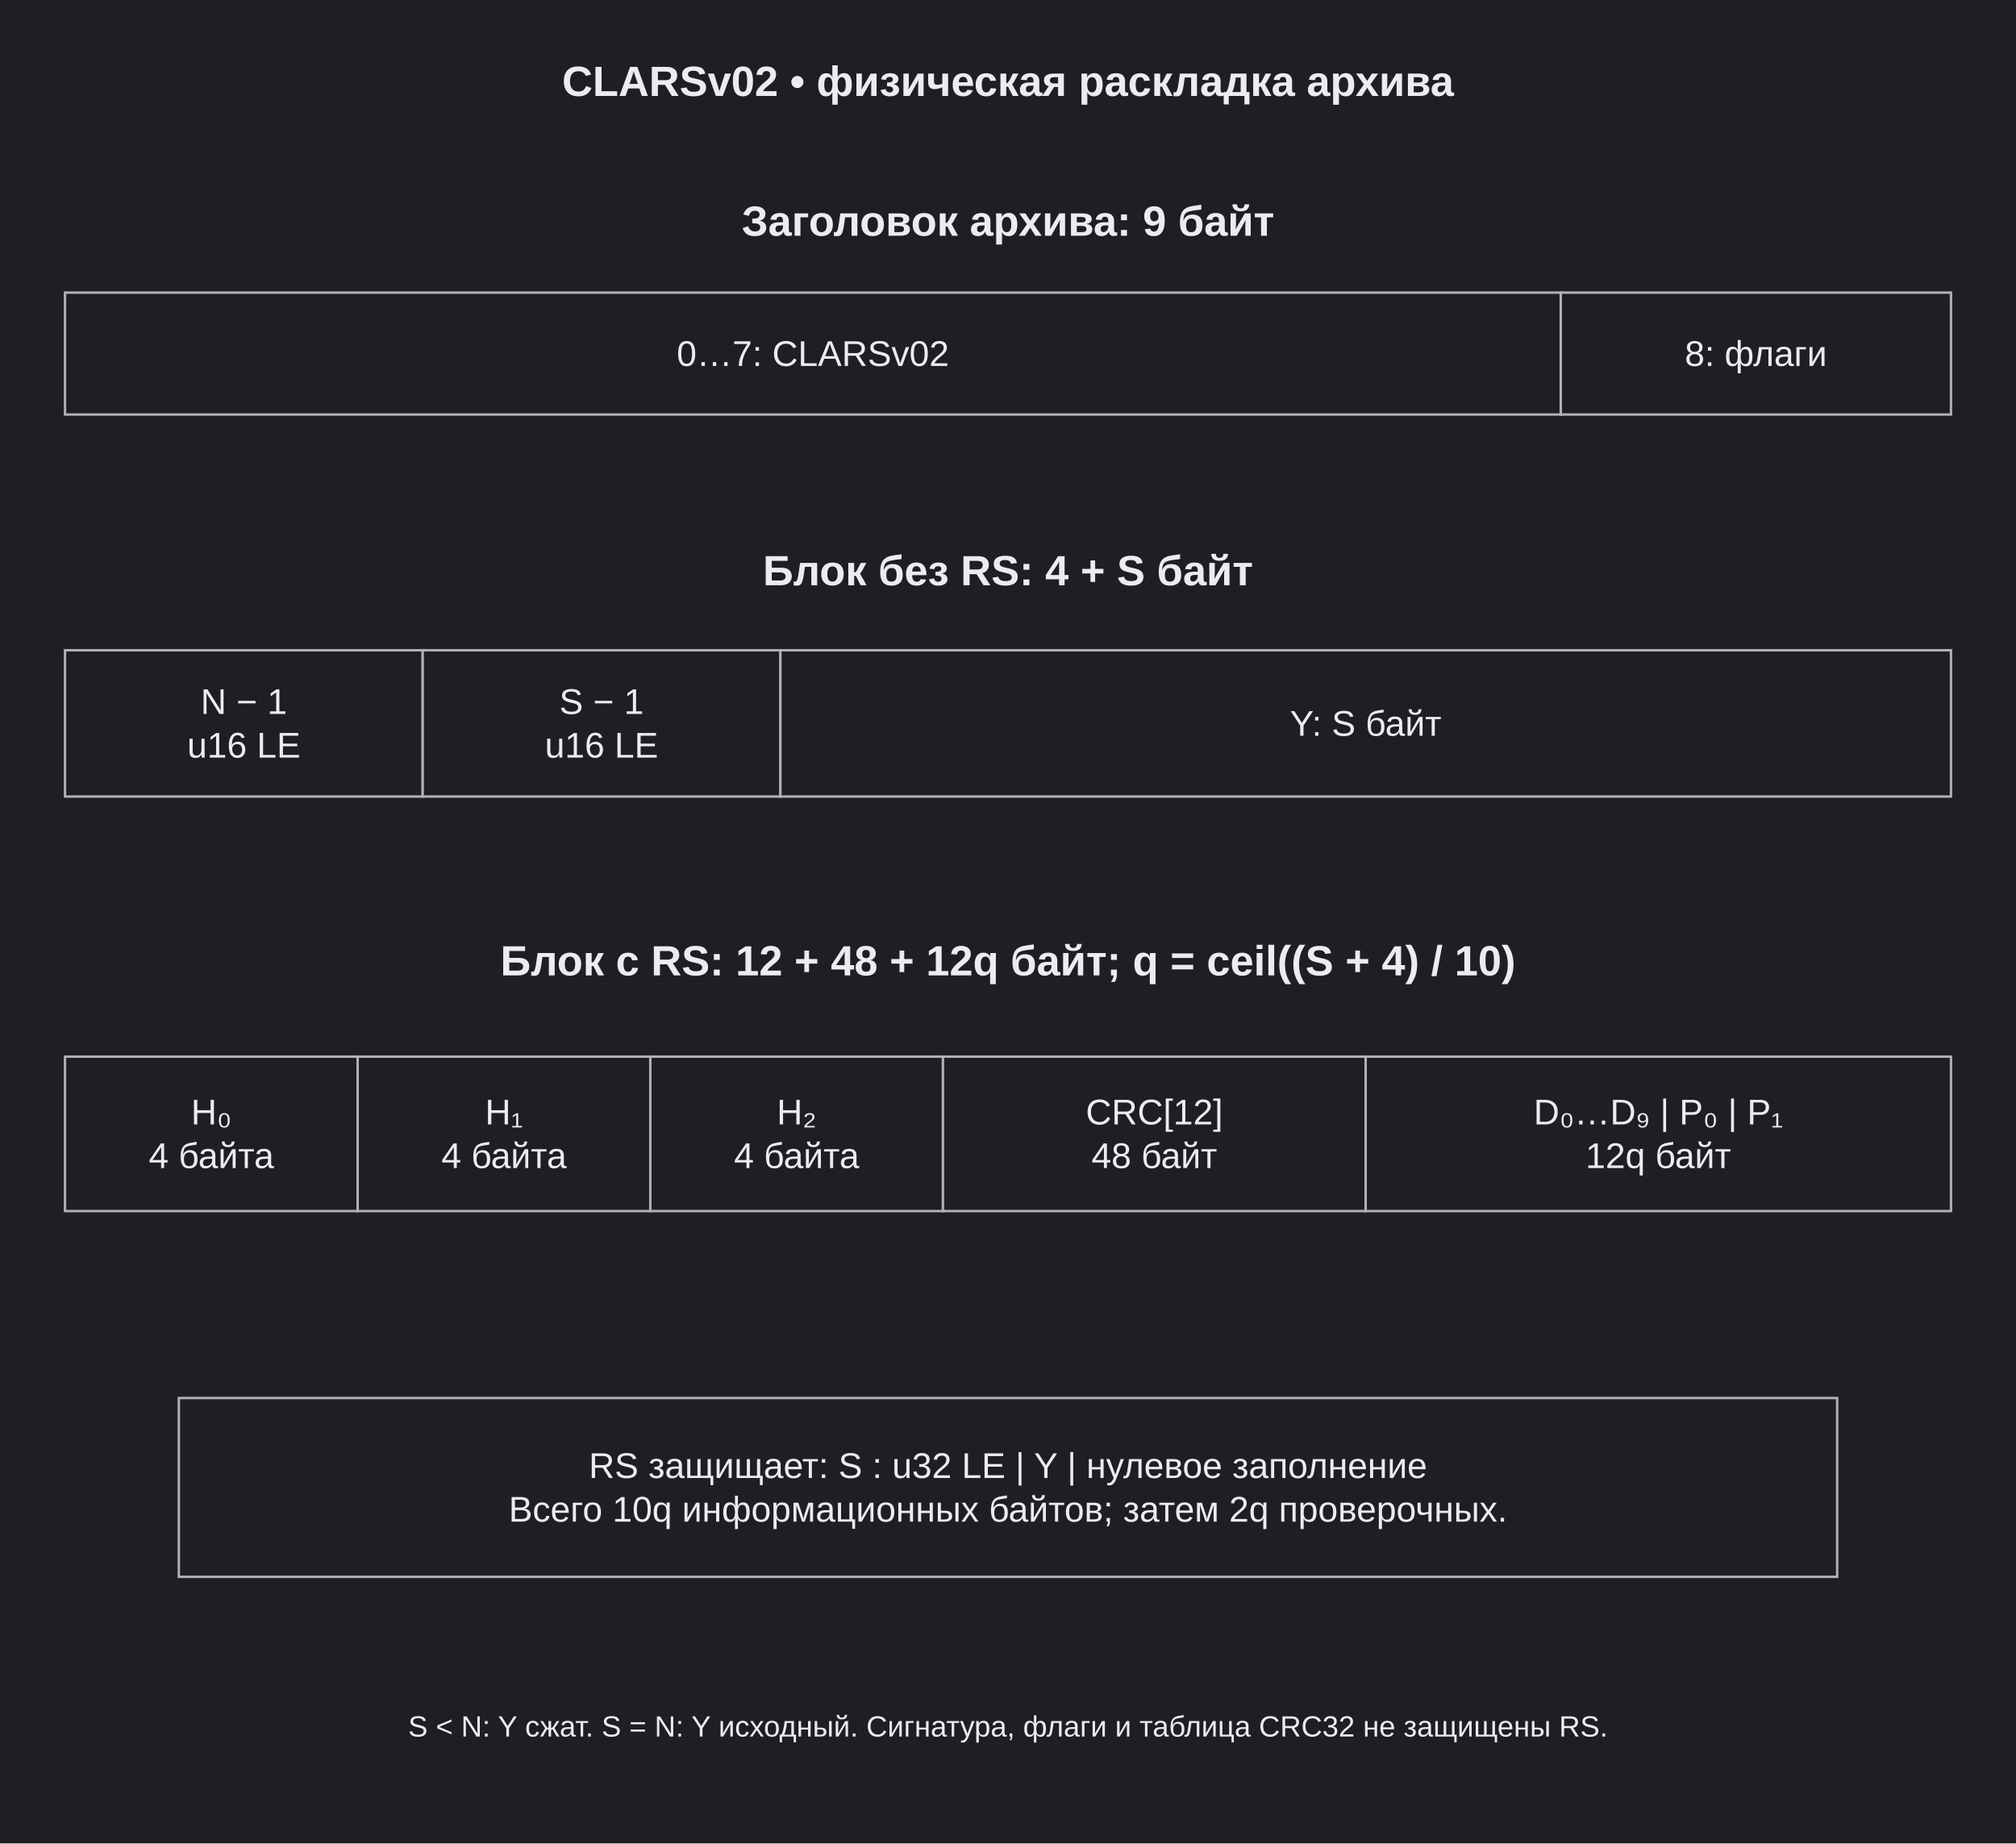
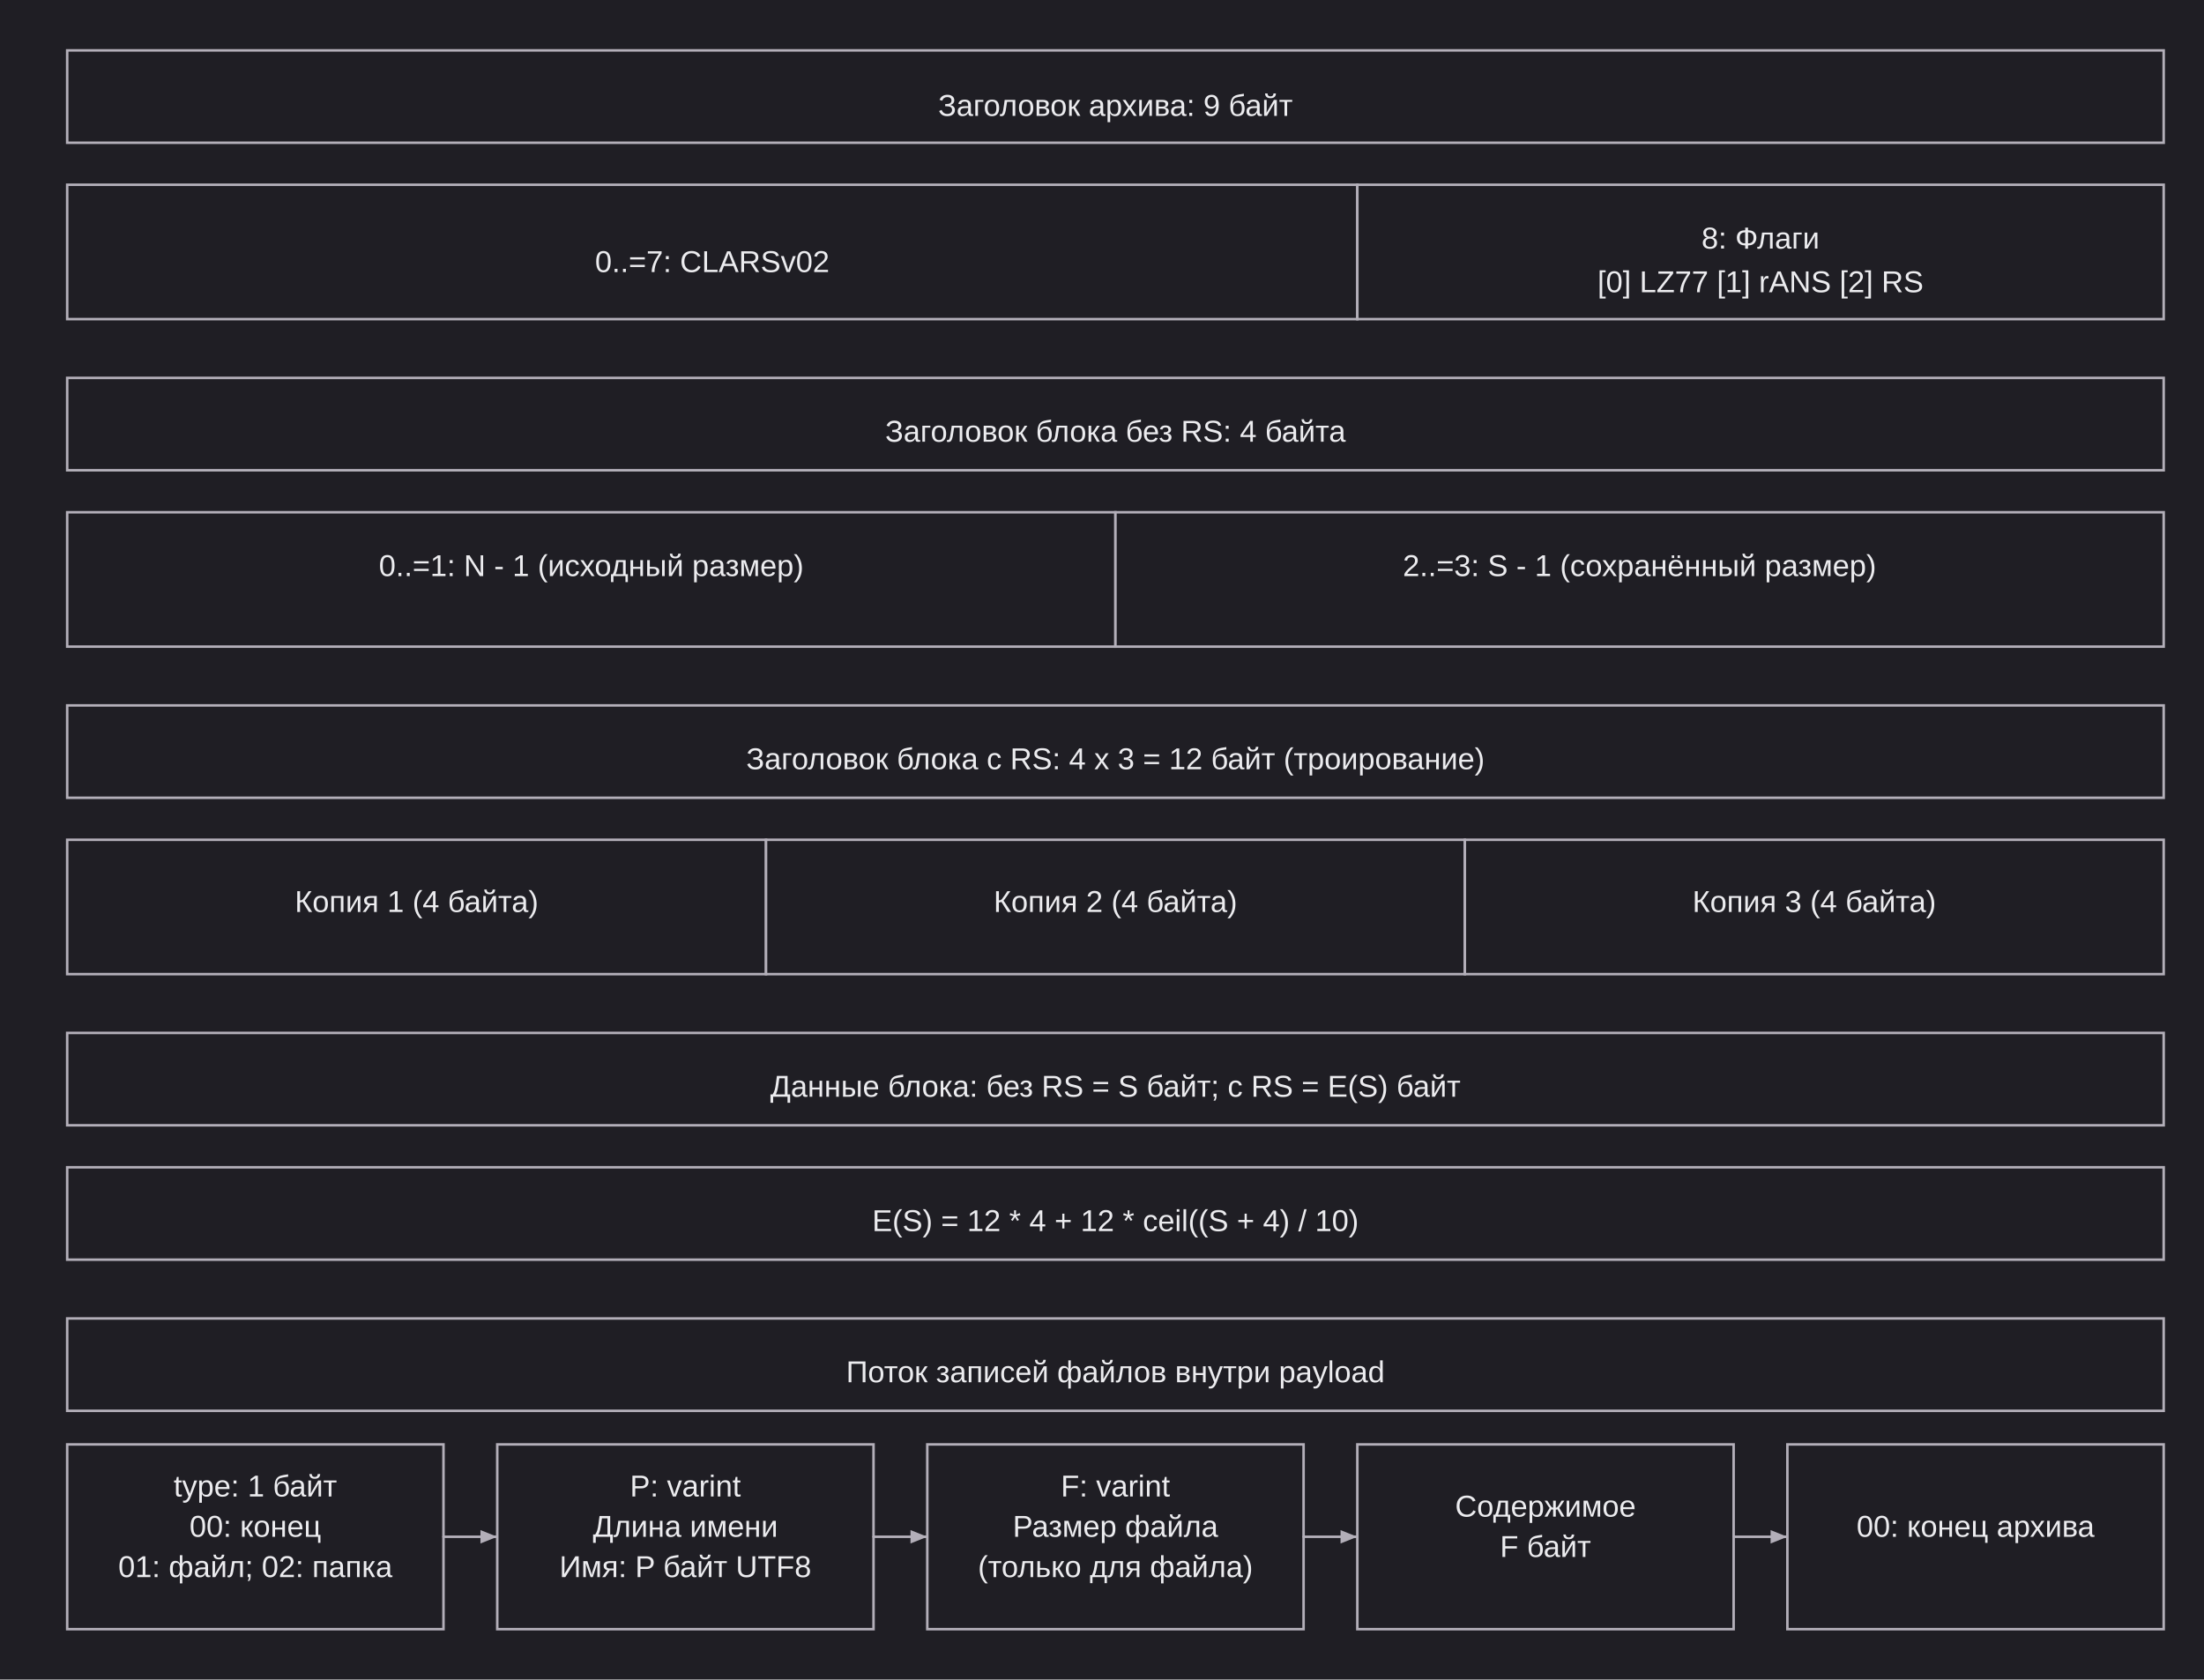
- <svg xmlns="http://www.w3.org/2000/svg" width="1240" height="1134" viewBox="0 0 1240 1134" role="img">
+ <svg xmlns="http://www.w3.org/2000/svg" width="1312" height="1000" viewBox="0 0 1312 1000">
  <defs>
-     <marker id="arrow" viewBox="0 0 10 10" refX="10" refY="5" markerWidth="8" markerHeight="8" orient="auto-start-reverse">
-       <path d="M 0 0 L 10 5 L 0 10 Z" fill="#b3afb9" />
+     <marker id="arrow" viewBox="0 0 10 10" refX="10" refY="5" markerWidth="10" markerHeight="10" markerUnits="userSpaceOnUse" orient="auto">
+       <path d="M 0 1 L 10 5 L 0 9 Z" fill="#b3afb9" />
    </marker>
  </defs>
-   <rect width="100%" height="100%" fill="#1f1e24" />
-   <text x="620" y="50" text-anchor="middle" dominant-baseline="central" font-family="Arial, sans-serif" font-size="26" fill="#ececef" font-weight="700">CLARSv02 • физическая раскладка архива</text>
-   <text x="620" y="136" text-anchor="middle" dominant-baseline="central" font-family="Arial, sans-serif" font-size="26" fill="#ececef" font-weight="700">Заголовок архива: 9 байт</text>
-   <rect x="40" y="180" width="920" height="75" fill="#1f1e24" stroke="#b3afb9" stroke-width="1.5" />
-   <text x="500" y="217.5" text-anchor="middle" dominant-baseline="central" font-family="Arial, sans-serif" font-size="22" fill="#ececef">0…7: CLARSv02</text>
-   <rect x="960" y="180" width="240" height="75" fill="#1f1e24" stroke="#b3afb9" stroke-width="1.5" />
-   <text x="1080" y="217.5" text-anchor="middle" dominant-baseline="central" font-family="Arial, sans-serif" font-size="22" fill="#ececef">8: флаги</text>
-   <text x="620" y="351" text-anchor="middle" dominant-baseline="central" font-family="Arial, sans-serif" font-size="26" fill="#ececef" font-weight="700">Блок без RS: 4 + S байт</text>
-   <rect x="40" y="400" width="220" height="90" fill="#1f1e24" stroke="#b3afb9" stroke-width="1.5" />
-   <text x="150" y="431.58" text-anchor="middle" dominant-baseline="central" font-family="Arial, sans-serif" font-size="22" fill="#ececef">N − 1</text>
-   <text x="150" y="458.42" text-anchor="middle" dominant-baseline="central" font-family="Arial, sans-serif" font-size="22" fill="#ececef">u16 LE</text>
-   <rect x="260" y="400" width="220" height="90" fill="#1f1e24" stroke="#b3afb9" stroke-width="1.5" />
-   <text x="370" y="431.58" text-anchor="middle" dominant-baseline="central" font-family="Arial, sans-serif" font-size="22" fill="#ececef">S − 1</text>
-   <text x="370" y="458.42" text-anchor="middle" dominant-baseline="central" font-family="Arial, sans-serif" font-size="22" fill="#ececef">u16 LE</text>
-   <rect x="480" y="400" width="720" height="90" fill="#1f1e24" stroke="#b3afb9" stroke-width="1.5" />
-   <text x="840" y="445" text-anchor="middle" dominant-baseline="central" font-family="Arial, sans-serif" font-size="22" fill="#ececef">Y: S байт</text>
-   <text x="620" y="591" text-anchor="middle" dominant-baseline="central" font-family="Arial, sans-serif" font-size="26" fill="#ececef" font-weight="700">Блок с RS: 12 + 48 + 12q байт; q = ceil((S + 4) / 10)</text>
-   <rect x="40" y="650" width="180" height="95" fill="#1f1e24" stroke="#b3afb9" stroke-width="1.5" />
-   <text x="130" y="684.08" text-anchor="middle" dominant-baseline="central" font-family="Arial, sans-serif" font-size="22" fill="#ececef">H₀</text>
-   <text x="130" y="710.92" text-anchor="middle" dominant-baseline="central" font-family="Arial, sans-serif" font-size="22" fill="#ececef">4 байта</text>
-   <rect x="220" y="650" width="180" height="95" fill="#1f1e24" stroke="#b3afb9" stroke-width="1.5" />
-   <text x="310" y="684.08" text-anchor="middle" dominant-baseline="central" font-family="Arial, sans-serif" font-size="22" fill="#ececef">H₁</text>
-   <text x="310" y="710.92" text-anchor="middle" dominant-baseline="central" font-family="Arial, sans-serif" font-size="22" fill="#ececef">4 байта</text>
-   <rect x="400" y="650" width="180" height="95" fill="#1f1e24" stroke="#b3afb9" stroke-width="1.5" />
-   <text x="490" y="684.08" text-anchor="middle" dominant-baseline="central" font-family="Arial, sans-serif" font-size="22" fill="#ececef">H₂</text>
-   <text x="490" y="710.92" text-anchor="middle" dominant-baseline="central" font-family="Arial, sans-serif" font-size="22" fill="#ececef">4 байта</text>
-   <rect x="580" y="650" width="260" height="95" fill="#1f1e24" stroke="#b3afb9" stroke-width="1.5" />
-   <text x="710" y="684.08" text-anchor="middle" dominant-baseline="central" font-family="Arial, sans-serif" font-size="22" fill="#ececef">CRC[12]</text>
-   <text x="710" y="710.92" text-anchor="middle" dominant-baseline="central" font-family="Arial, sans-serif" font-size="22" fill="#ececef">48 байт</text>
-   <rect x="840" y="650" width="360" height="95" fill="#1f1e24" stroke="#b3afb9" stroke-width="1.5" />
-   <text x="1020" y="684.08" text-anchor="middle" dominant-baseline="central" font-family="Arial, sans-serif" font-size="22" fill="#ececef">D₀…D₉ | P₀ | P₁</text>
-   <text x="1020" y="710.92" text-anchor="middle" dominant-baseline="central" font-family="Arial, sans-serif" font-size="22" fill="#ececef">12q байт</text>
-   <rect x="110" y="860" width="1020" height="110" fill="#1f1e24" stroke="#b3afb9" stroke-width="1.5" />
-   <text x="620" y="901.58" text-anchor="middle" dominant-baseline="central" font-family="Arial, sans-serif" font-size="22" fill="#ececef">RS защищает: S : u32 LE | Y | нулевое заполнение</text>
-   <text x="620" y="928.42" text-anchor="middle" dominant-baseline="central" font-family="Arial, sans-serif" font-size="22" fill="#ececef">Всего 10q информационных байтов; затем 2q проверочных.</text>
-   <text x="620" y="1062" text-anchor="middle" dominant-baseline="central" font-family="Arial, sans-serif" font-size="18" fill="#ececef">S &lt; N: Y сжат. S = N: Y исходный. Сигнатура, флаги и таблица CRC32 не защищены RS.</text>
+   <rect x="0" y="0" width="1312" height="1000" fill="#1f1e24" />
+   <g id="drawing">
+     <rect x="40" y="30" width="1248" height="55" fill="#1f1e24" stroke="#b3afb9" stroke-width="1.5" />
+     <text x="664" y="69" text-anchor="middle" font-family="Arial" font-size="18px" fill="#ececef">Заголовок архива: 9 байт</text>
+     <rect x="40" y="110" width="768" height="80" fill="#1f1e24" stroke="#b3afb9" stroke-width="1.5" />
+     <text x="424" y="162" text-anchor="middle" font-family="Arial" font-size="18px" fill="#ececef">0..=7: CLARSv02</text>
+     <rect x="808" y="110" width="480" height="80" fill="#1f1e24" stroke="#b3afb9" stroke-width="1.5" />
+     <text x="1048" y="148" text-anchor="middle" font-family="Arial" font-size="18px" fill="#ececef">8: Флаги</text>
+     <text x="1048" y="174" text-anchor="middle" font-family="Arial" font-size="18px" fill="#ececef">[0] LZ77 [1] rANS [2] RS</text>
+     <rect x="40" y="225" width="1248" height="55" fill="#1f1e24" stroke="#b3afb9" stroke-width="1.5" />
+     <text x="664" y="263" text-anchor="middle" font-family="Arial" font-size="18px" fill="#ececef">Заголовок блока без RS: 4 байта</text>
+     <rect x="40" y="305" width="624" height="80" fill="#1f1e24" stroke="#b3afb9" stroke-width="1.5" />
+     <text x="352" y="343" text-anchor="middle" font-family="Arial" font-size="18px" fill="#ececef">0..=1: N - 1 (исходный размер)</text>
+     <rect x="664" y="305" width="624" height="80" fill="#1f1e24" stroke="#b3afb9" stroke-width="1.5" />
+     <text x="976" y="343" text-anchor="middle" font-family="Arial" font-size="18px" fill="#ececef">2..=3: S - 1 (сохранённый размер)</text>
+     <rect x="40" y="420" width="1248" height="55" fill="#1f1e24" stroke="#b3afb9" stroke-width="1.5" />
+     <text x="664" y="458" text-anchor="middle" font-family="Arial" font-size="18px" fill="#ececef">Заголовок блока с RS: 4 x 3 = 12 байт (троирование)</text>
+     <rect x="40" y="500" width="416" height="80" fill="#1f1e24" stroke="#b3afb9" stroke-width="1.5" />
+     <text x="248" y="543" text-anchor="middle" font-family="Arial" font-size="18px" fill="#ececef">Копия 1 (4 байта)</text>
+     <rect x="456" y="500" width="416" height="80" fill="#1f1e24" stroke="#b3afb9" stroke-width="1.5" />
+     <text x="664" y="543" text-anchor="middle" font-family="Arial" font-size="18px" fill="#ececef">Копия 2 (4 байта)</text>
+     <rect x="872" y="500" width="416" height="80" fill="#1f1e24" stroke="#b3afb9" stroke-width="1.5" />
+     <text x="1080" y="543" text-anchor="middle" font-family="Arial" font-size="18px" fill="#ececef">Копия 3 (4 байта)</text>
+     <rect x="40" y="615" width="1248" height="55" fill="#1f1e24" stroke="#b3afb9" stroke-width="1.5" />
+     <text x="664" y="653" text-anchor="middle" font-family="Arial" font-size="18px" fill="#ececef">Данные блока: без RS = S байт; с RS = E(S) байт</text>
+     <rect x="40" y="695" width="1248" height="55" fill="#1f1e24" stroke="#b3afb9" stroke-width="1.5" />
+     <text x="664" y="733" text-anchor="middle" font-family="Arial" font-size="18px" fill="#ececef">E(S) = 12 * 4 + 12 * ceil((S + 4) / 10)</text>
+     <rect x="40" y="785" width="1248" height="55" fill="#1f1e24" stroke="#b3afb9" stroke-width="1.5" />
+     <text x="664" y="823" text-anchor="middle" font-family="Arial" font-size="18px" fill="#ececef">Поток записей файлов внутри payload</text>
+     <rect x="40" y="860" width="224" height="110" fill="#1f1e24" stroke="#b3afb9" stroke-width="1.5" />
+     <path d="M 264 915 L 296 915" fill="none" stroke="#b3afb9" stroke-width="1.5" stroke-linecap="round" marker-end="url(#arrow)" />
+     <rect x="296" y="860" width="224" height="110" fill="#1f1e24" stroke="#b3afb9" stroke-width="1.5" />
+     <path d="M 520 915 L 552 915" fill="none" stroke="#b3afb9" stroke-width="1.5" stroke-linecap="round" marker-end="url(#arrow)" />
+     <rect x="552" y="860" width="224" height="110" fill="#1f1e24" stroke="#b3afb9" stroke-width="1.5" />
+     <path d="M 776 915 L 808 915" fill="none" stroke="#b3afb9" stroke-width="1.5" stroke-linecap="round" marker-end="url(#arrow)" />
+     <rect x="808" y="860" width="224" height="110" fill="#1f1e24" stroke="#b3afb9" stroke-width="1.5" />
+     <path d="M 1032 915 L 1064 915" fill="none" stroke="#b3afb9" stroke-width="1.5" stroke-linecap="round" marker-end="url(#arrow)" />
+     <rect x="1064" y="860" width="224" height="110" fill="#1f1e24" stroke="#b3afb9" stroke-width="1.5" />
+     <text x="152" y="891" text-anchor="middle" font-family="Arial" font-size="18px" fill="#ececef">type: 1 байт</text>
+     <text x="152" y="915" text-anchor="middle" font-family="Arial" font-size="18px" fill="#ececef">00: конец</text>
+     <text x="152" y="939" text-anchor="middle" font-family="Arial" font-size="18px" fill="#ececef">01: файл; 02: папка</text>
+     <text x="408" y="891" text-anchor="middle" font-family="Arial" font-size="18px" fill="#ececef">P: varint</text>
+     <text x="408" y="915" text-anchor="middle" font-family="Arial" font-size="18px" fill="#ececef">Длина имени</text>
+     <text x="408" y="939" text-anchor="middle" font-family="Arial" font-size="18px" fill="#ececef">Имя: P байт UTF8</text>
+     <text x="664" y="891" text-anchor="middle" font-family="Arial" font-size="18px" fill="#ececef">F: varint</text>
+     <text x="664" y="915" text-anchor="middle" font-family="Arial" font-size="18px" fill="#ececef">Размер файла</text>
+     <text x="664" y="939" text-anchor="middle" font-family="Arial" font-size="18px" fill="#ececef">(только для файла)</text>
+     <text x="920" y="903" text-anchor="middle" font-family="Arial" font-size="18px" fill="#ececef">Содержимое</text>
+     <text x="920" y="927" text-anchor="middle" font-family="Arial" font-size="18px" fill="#ececef">F байт</text>
+     <text x="1176" y="915" text-anchor="middle" font-family="Arial" font-size="18px" fill="#ececef">00: конец архива</text>
+   </g>
</svg>
